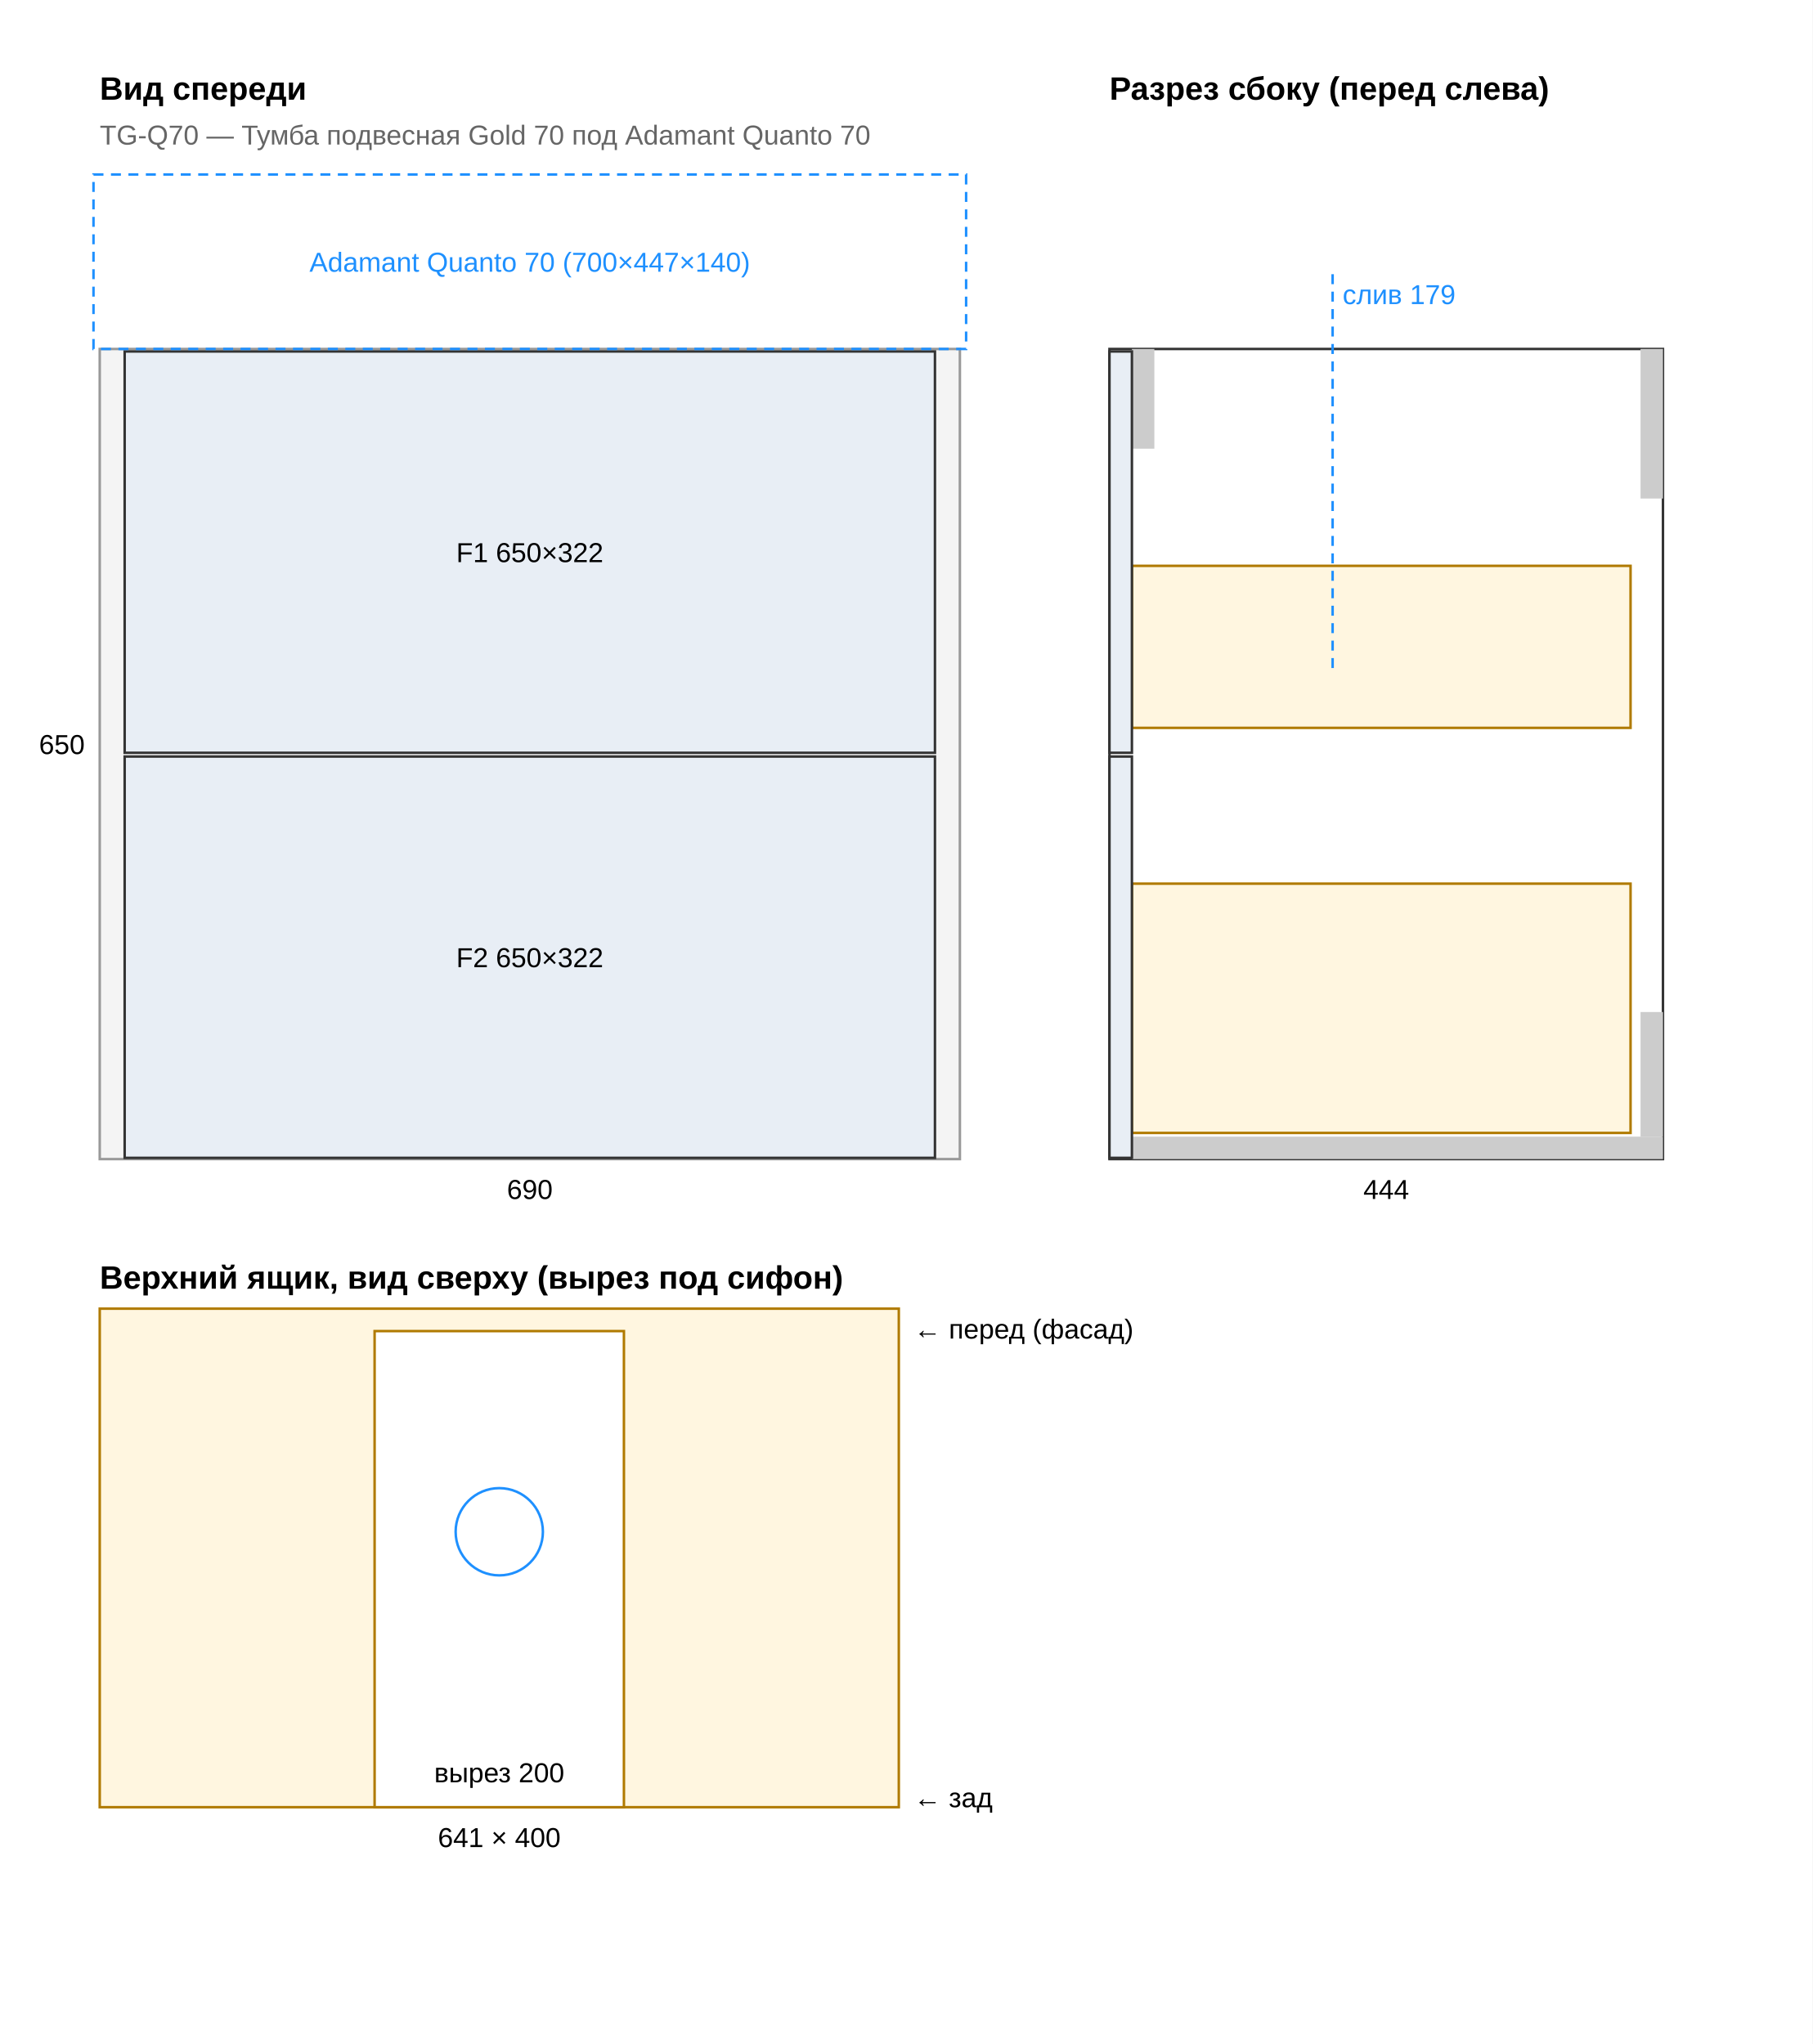
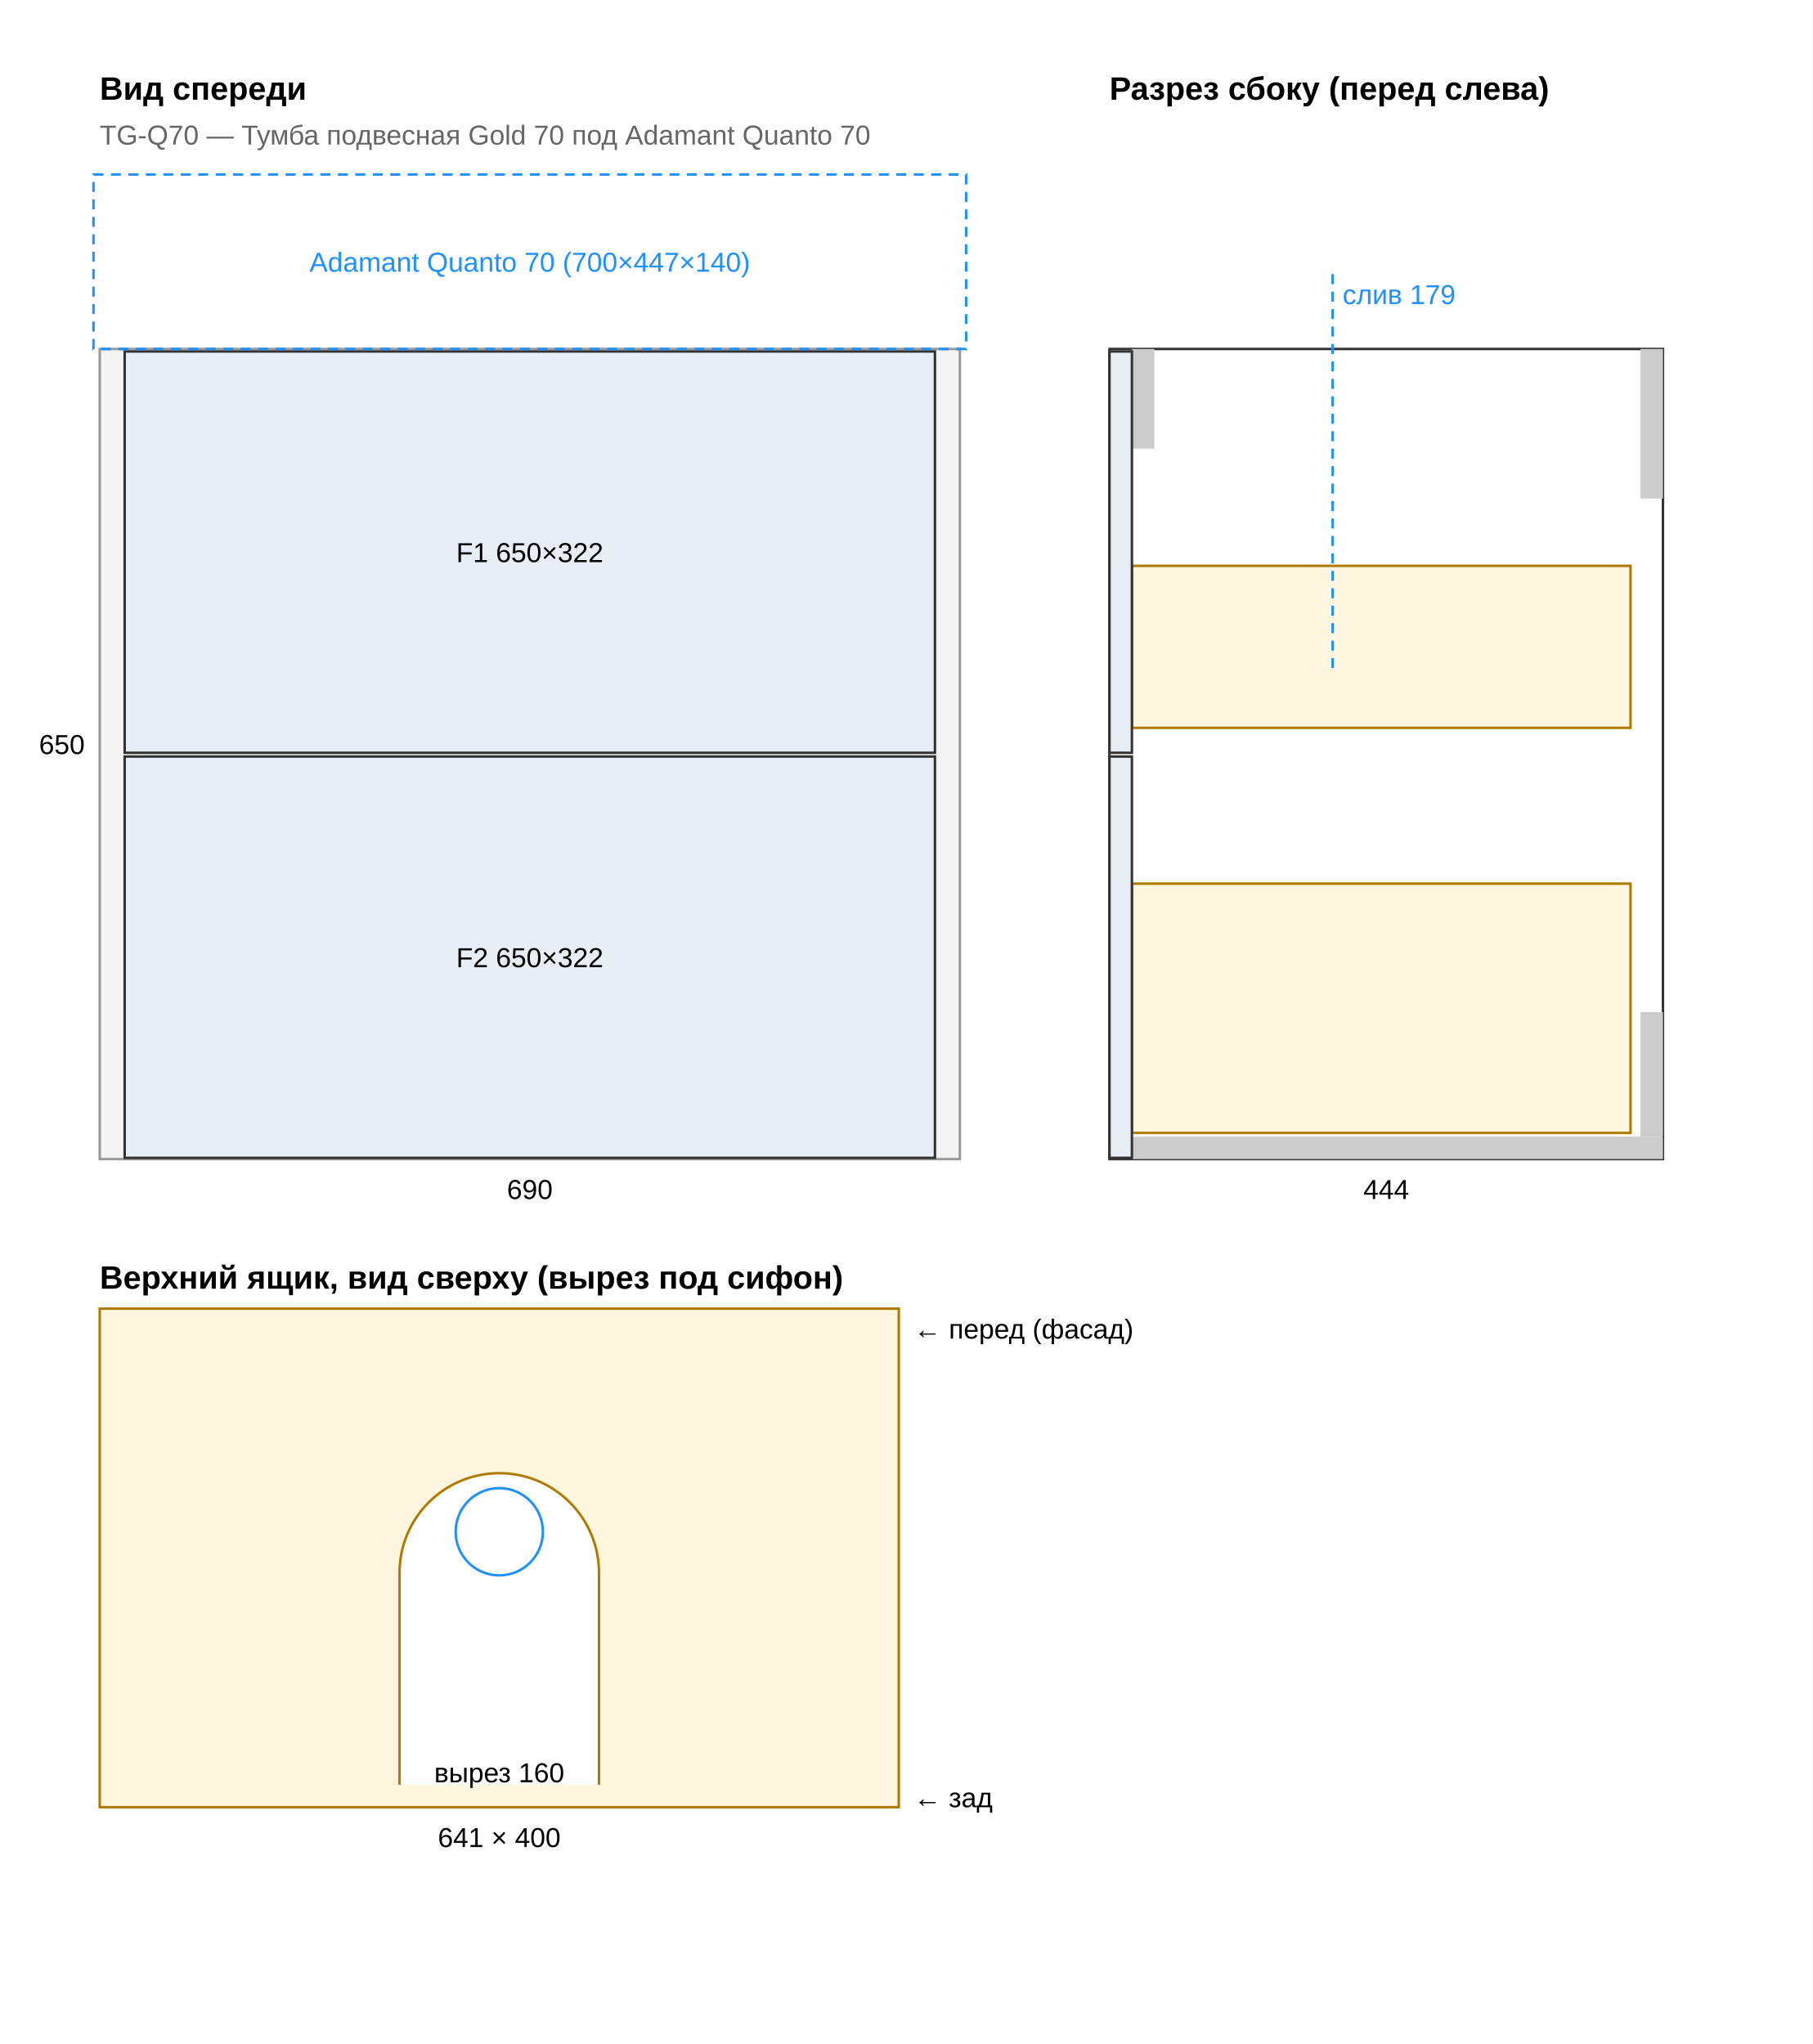
<svg xmlns="http://www.w3.org/2000/svg" width="727" height="820" viewBox="0 0 727 820" font-family="Arial" font-size="11">
  <rect width="100%" height="100%" fill="white" />
  <text x="40" y="40" font-size="13" font-weight="bold">Вид спереди</text>
  <rect x="40" y="140.0" width="345.0" height="325.0" fill="#f4f4f4" stroke="#999" />
  <rect x="50.0" y="141.0" width="325.0" height="161.0" fill="#e8eef5" stroke="#333" />
  <text x="212.5" y="225.5" text-anchor="middle">F1 650×322</text>
  <rect x="50.0" y="303.5" width="325.0" height="161.0" fill="#e8eef5" stroke="#333" />
  <text x="212.5" y="388.0" text-anchor="middle">F2 650×322</text>
  <rect x="37.5" y="70.0" width="350.0" height="70.0" fill="none" stroke="#1E90FF" stroke-dasharray="4 3" />
  <text x="212.5" y="109.0" text-anchor="middle" fill="#1E90FF">Adamant Quanto 70 (700×447×140)</text>
  <text x="40" y="58" fill="#666">TG-Q70 — Тумба подвесная Gold 70 под Adamant Quanto 70</text>
  <text x="212.5" y="481.0" text-anchor="middle">690</text>
  <text x="34" y="302.5" text-anchor="end">650</text>
  <text x="445.0" y="40" font-size="13" font-weight="bold">Разрез сбоку (перед слева)</text>
  <rect x="445.0" y="140.0" width="222.0" height="325.0" fill="none" stroke="#333" />
  <rect x="454.0" y="456.0" width="213.0" height="9.0" fill="#ccc" />
  <rect x="454.0" y="140.0" width="9.0" height="40.0" fill="#ccc" />
  <rect x="658.0" y="140.0" width="9.0" height="60.0" fill="#ccc" />
  <rect x="658.0" y="406.0" width="9.0" height="50.0" fill="#ccc" />
  <rect x="454.0" y="354.5" width="200.0" height="100.0" fill="#fff6e0" stroke="#b07a00" />
  <rect x="454.0" y="227.0" width="200.0" height="65.0" fill="#fff6e0" stroke="#b07a00" />
  <rect x="445.0" y="141.0" width="9.0" height="161.0" fill="#e8eef5" stroke="#333" />
  <rect x="445.0" y="303.5" width="9.0" height="161.0" fill="#e8eef5" stroke="#333" />
  <line x1="534.5" y1="110.0" x2="534.5" y2="270.0" stroke="#1E90FF" stroke-dasharray="4 3" />
  <text x="538.5" y="122.0" fill="#1E90FF">слив 179</text>
  <text x="556.0" y="481.0" text-anchor="middle">444</text>
  <text x="40" y="517.0" font-size="13" font-weight="bold">Верхний ящик, вид сверху (вырез под сифон)</text>
  <rect x="40" y="525.0" width="320.5" height="200.0" fill="#fff6e0" stroke="#b07a00" />
-   <rect x="150.25" y="534.0" width="100.0" height="191.0" fill="white" stroke="#b07a00" />
+   <path d="M160.25,716.0 V631.0 A40.0,40.0 0 0 1 240.25,631.0 V716.0" fill="white" stroke="#b07a00" />
  <circle cx="200.25" cy="614.5" r="17.5" fill="none" stroke="#1E90FF" />
-   <text x="200.25" y="715.0" text-anchor="middle">вырез 200</text>
+   <text x="200.25" y="715.0" text-anchor="middle">вырез 160</text>
  <text x="366.5" y="537.0">← перед (фасад)</text>
  <text x="366.5" y="725.0">← зад</text>
  <text x="200.25" y="741.0" text-anchor="middle">641 × 400</text>
</svg>
